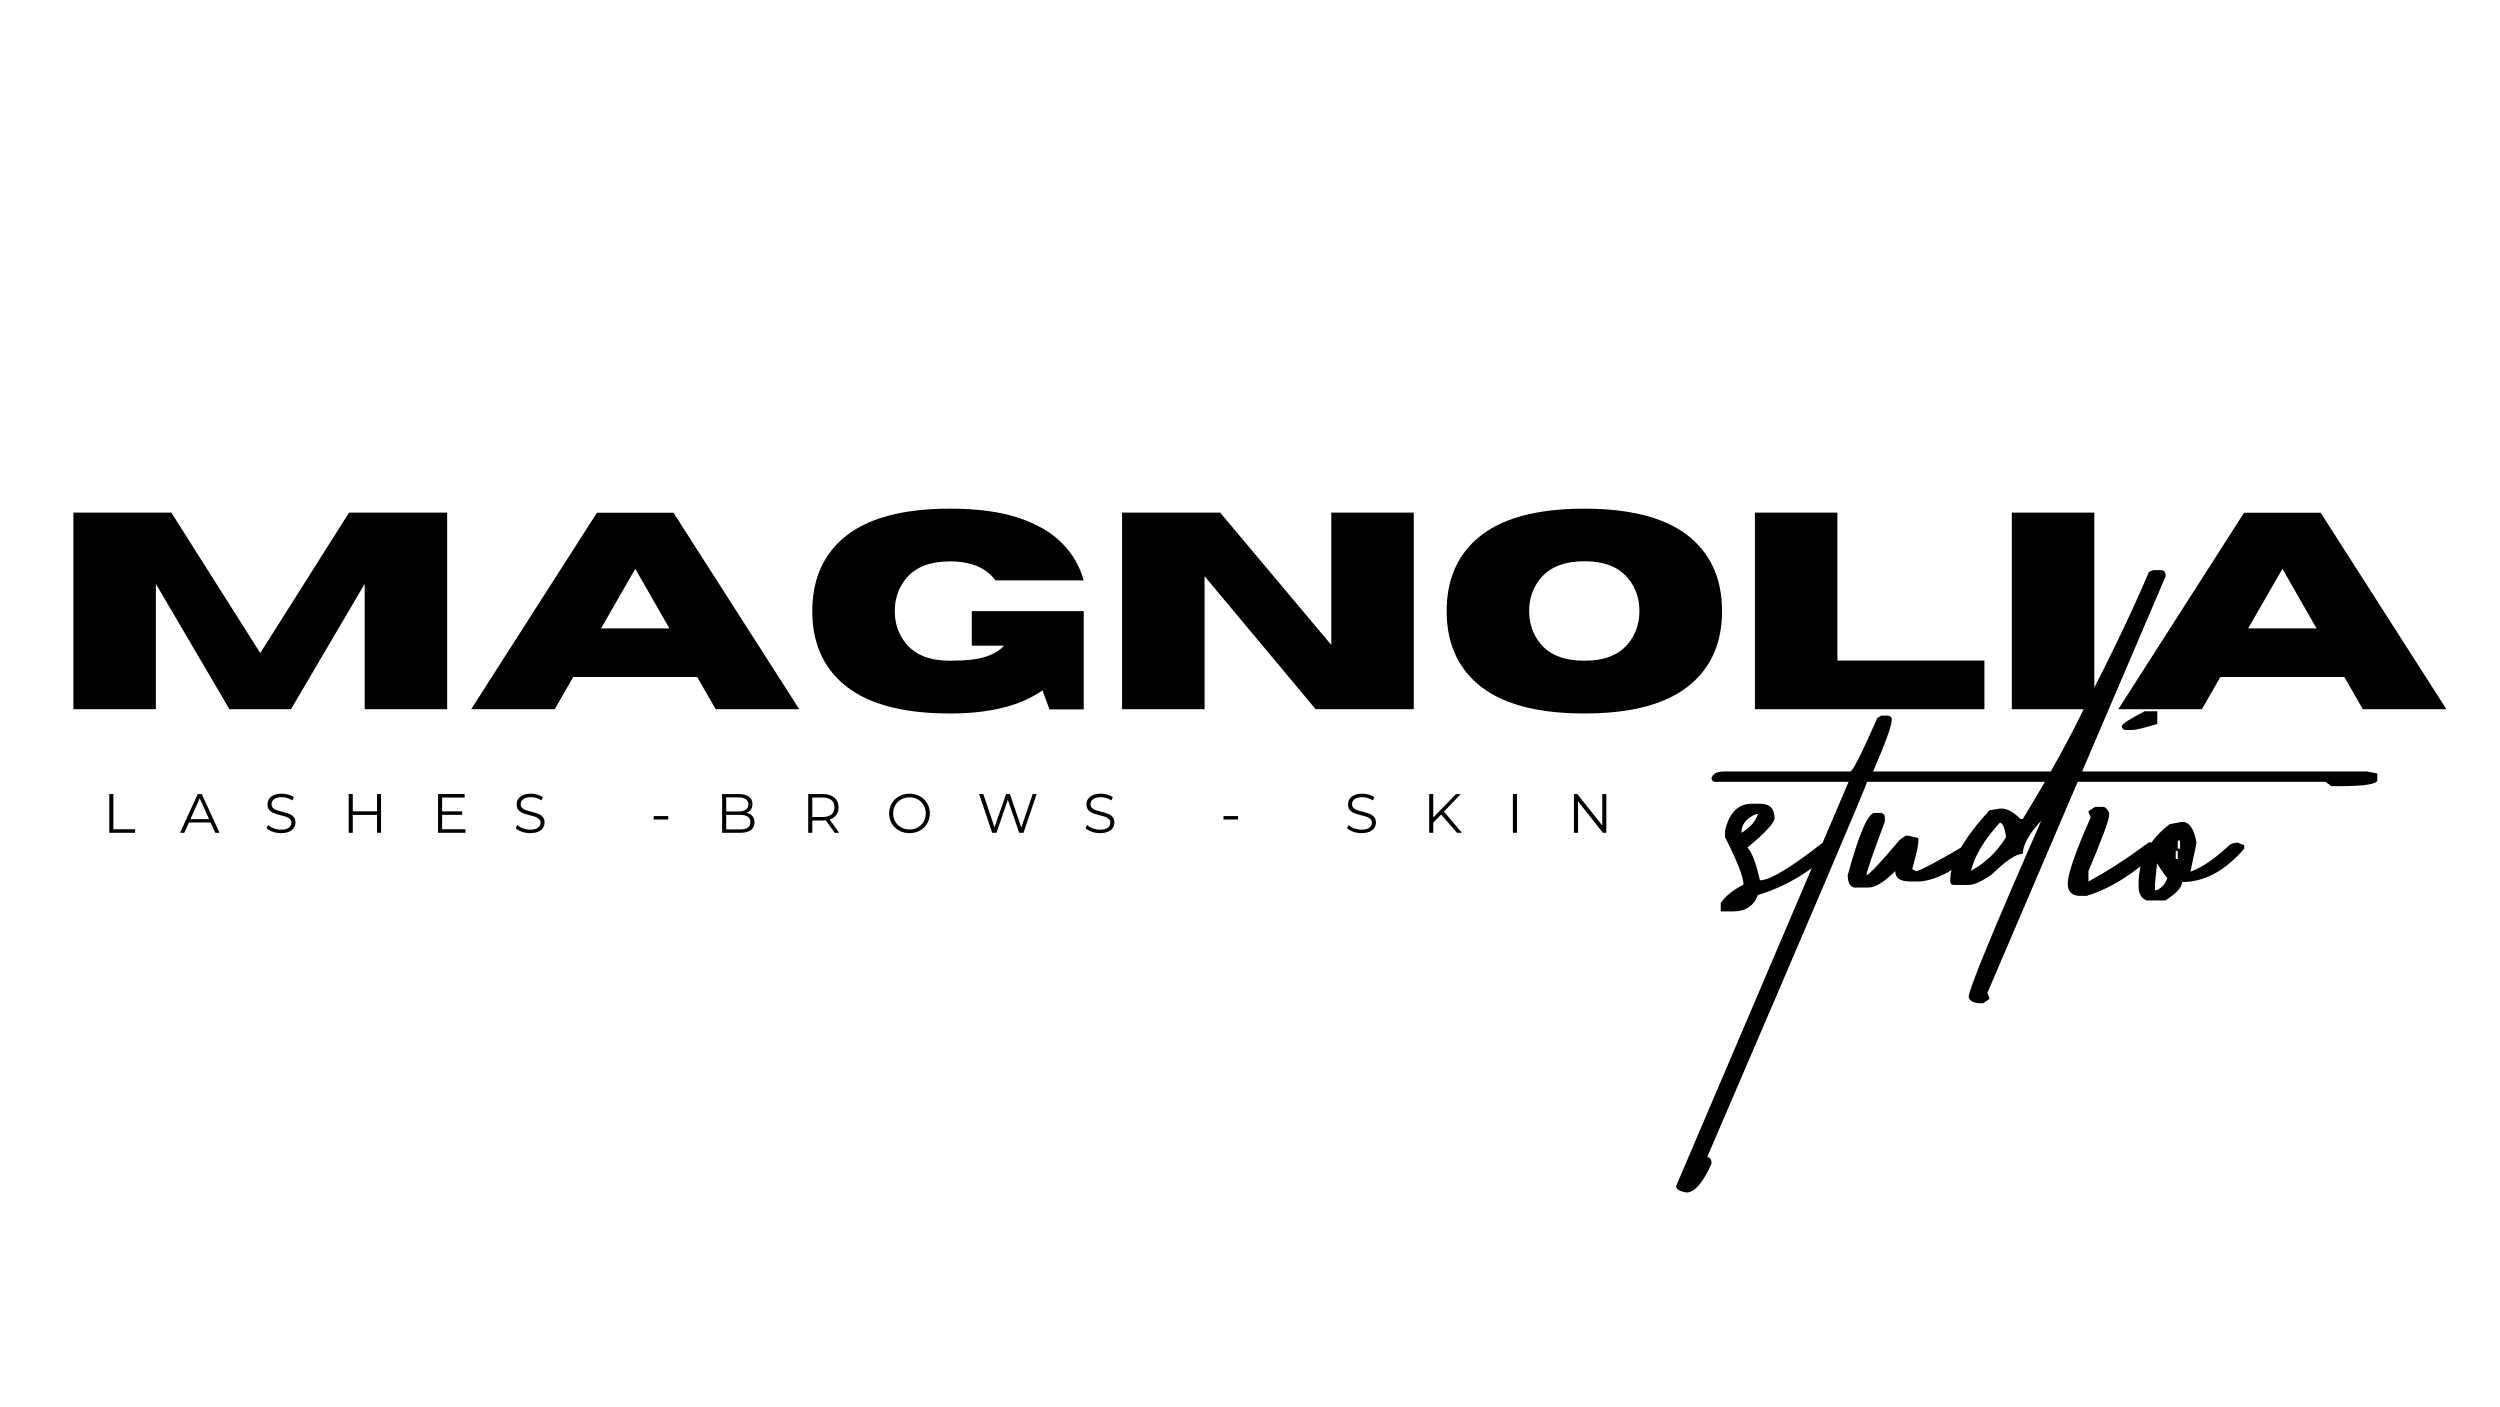
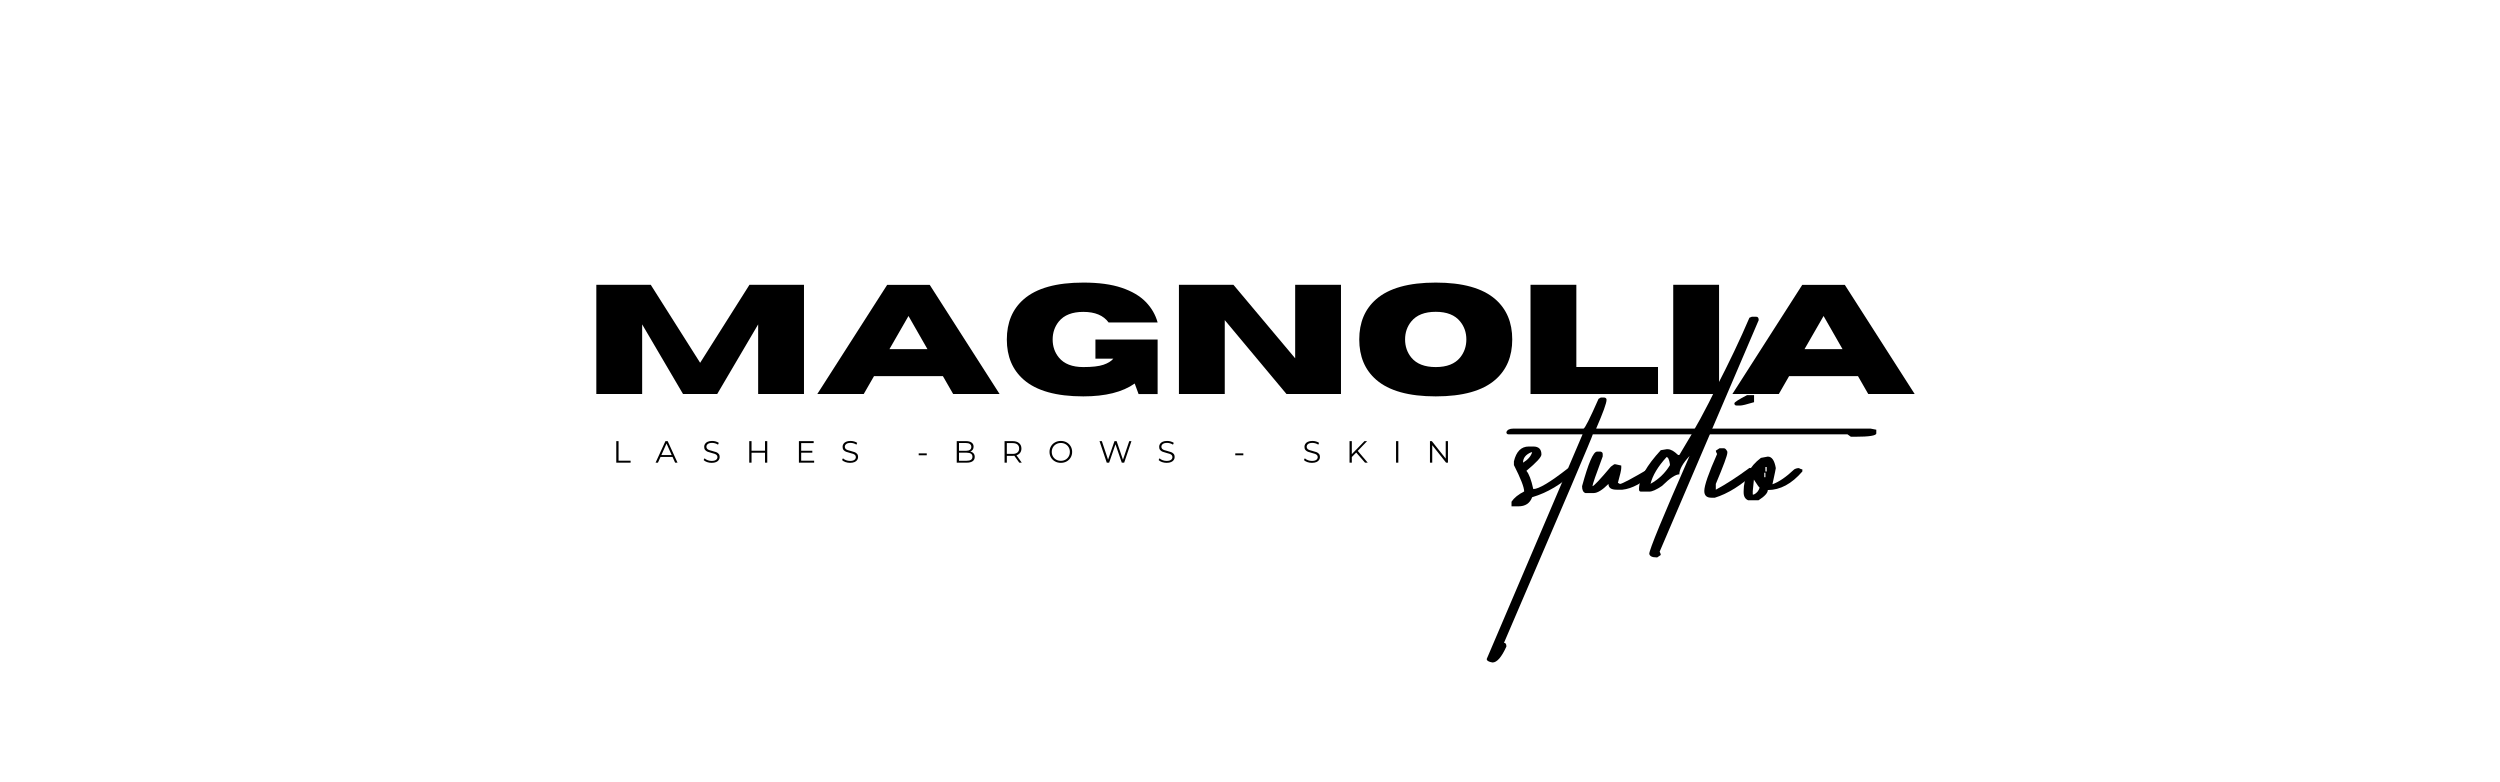
- <svg xmlns="http://www.w3.org/2000/svg" width="960" height="540" zoomAndPan="magnify" viewBox="0 0 1440 810" preserveAspectRatio="xMidYMid meet" version="1.0">
+ <svg xmlns="http://www.w3.org/2000/svg" width="960" height="300" zoomAndPan="magnify" viewBox="0 0 1440 810" preserveAspectRatio="xMidYMid meet" version="1.0">
  <defs>
    <g />
  </defs>
  <g fill="#000000" fill-opacity="1">
    <g transform="translate(29.64584, 408.5166)">
      <g>
        <path d="M 227.922 0 L 180.406 0 L 180.406 -72.203 L 137.953 0 L 102.516 0 L 60.141 -72.203 L 60.141 0 L 12.625 0 L 12.625 -113.25 L 69.047 -113.25 L 120.266 -32.359 L 171.406 -113.25 L 227.922 -113.25 Z M 227.922 0 " />
      </g>
    </g>
  </g>
  <g fill="#000000" fill-opacity="1">
    <g transform="translate(270.1893, 408.5166)">
      <g>
        <path d="M 190.188 0 L 142.047 0 L 131.406 -18.547 L 59.984 -18.547 L 49.328 0 L 1.188 0 L 73.625 -113.172 L 117.75 -113.172 Z M 115.375 -46.562 L 95.734 -80.891 L 76 -46.562 Z M 115.375 -46.562 " />
      </g>
    </g>
  </g>
  <g fill="#000000" fill-opacity="1">
    <g transform="translate(461.5666, 408.5166)">
      <g>
        <path d="M 85.625 2.453 C 57.633 2.453 37.035 -3.312 23.828 -14.844 C 12.148 -25.039 6.312 -38.926 6.312 -56.5 C 6.312 -74.125 12.148 -88.039 23.828 -98.25 C 37.035 -109.77 57.633 -115.531 85.625 -115.531 C 101.562 -115.531 114.816 -113.738 125.391 -110.156 C 135.973 -106.582 144.273 -101.707 150.297 -95.531 C 156.328 -89.352 160.445 -82.238 162.656 -74.188 L 111.828 -74.188 C 106.516 -81.5 97.781 -85.156 85.625 -85.156 C 74.156 -85.156 65.711 -81.863 60.297 -75.281 C 55.984 -69.969 53.828 -63.707 53.828 -56.5 C 53.828 -49.289 55.984 -43.055 60.297 -37.797 C 65.711 -31.223 74.156 -27.938 85.625 -27.938 C 94.883 -27.938 101.844 -28.738 106.5 -30.344 C 111.156 -31.945 114.562 -34.039 116.719 -36.625 L 98.172 -36.625 L 98.172 -56.5 L 162.656 -56.5 L 162.656 0.078 L 142.922 0.078 L 138.891 -10.891 C 126.316 -1.992 108.562 2.453 85.625 2.453 Z M 85.625 2.453 " />
      </g>
    </g>
  </g>
  <g fill="#000000" fill-opacity="1">
    <g transform="translate(633.6877, 408.5166)">
      <g>
        <path d="M 180.641 0 L 124.141 0 L 60.141 -76.625 L 60.141 0 L 12.625 0 L 12.625 -113.25 L 69.125 -113.25 L 133.141 -37.016 L 133.141 -113.25 L 180.641 -113.25 Z M 180.641 0 " />
      </g>
    </g>
  </g>
  <g fill="#000000" fill-opacity="1">
    <g transform="translate(826.9591, 408.5166)">
      <g>
        <path d="M 85.625 2.453 C 57.633 2.453 37.035 -3.312 23.828 -14.844 C 12.148 -25.039 6.312 -38.953 6.312 -56.578 C 6.312 -74.148 12.148 -88.039 23.828 -98.25 C 37.035 -109.77 57.633 -115.531 85.625 -115.531 C 113.613 -115.531 134.211 -109.77 147.422 -98.25 C 159.098 -88.039 164.938 -74.148 164.938 -56.578 C 164.938 -38.953 159.098 -25.039 147.422 -14.844 C 134.211 -3.312 113.613 2.453 85.625 2.453 Z M 85.625 -27.938 C 97.094 -27.938 105.508 -31.223 110.875 -37.797 C 115.195 -43.109 117.359 -49.367 117.359 -56.578 C 117.359 -63.785 115.195 -70.02 110.875 -75.281 C 105.508 -81.914 97.094 -85.234 85.625 -85.234 C 74.156 -85.234 65.711 -81.914 60.297 -75.281 C 55.984 -70.02 53.828 -63.785 53.828 -56.578 C 53.828 -49.367 55.984 -43.109 60.297 -37.797 C 65.711 -31.223 74.156 -27.938 85.625 -27.938 Z M 85.625 -27.938 " />
      </g>
    </g>
  </g>
  <g fill="#000000" fill-opacity="1">
    <g transform="translate(998.2121, 408.5166)">
      <g>
        <path d="M 144.812 0 L 12.625 0 L 12.625 -113.25 L 60.141 -113.25 L 60.141 -28.016 L 144.812 -28.016 Z M 144.812 0 " />
      </g>
    </g>
  </g>
  <g fill="#000000" fill-opacity="1">
    <g transform="translate(1146.184, 408.5166)">
      <g>
        <path d="M 60.141 0 L 12.625 0 L 12.625 -113.25 L 60.141 -113.25 Z M 60.141 0 " />
      </g>
    </g>
  </g>
  <g fill="#000000" fill-opacity="1">
    <g transform="translate(1218.947, 408.5166)">
      <g>
        <path d="M 190.188 0 L 142.047 0 L 131.406 -18.547 L 59.984 -18.547 L 49.328 0 L 1.188 0 L 73.625 -113.172 L 117.75 -113.172 Z M 115.375 -46.562 L 95.734 -80.891 L 76 -46.562 Z M 115.375 -46.562 " />
      </g>
    </g>
  </g>
  <g fill="#000000" fill-opacity="1">
    <g transform="translate(1000.093, 551.5209)">
      <g>
        <path d="M 8.953 -88.578 L 13.609 -88.578 C 19.242 -88.578 22.062 -85.812 22.062 -80.281 C 22.062 -77.625 16.863 -71.984 6.469 -63.359 C 9.125 -60.379 11.504 -54.078 13.609 -44.453 C 19.242 -44.453 31.188 -51.586 49.438 -65.859 L 54.25 -65.859 C 55.906 -65.742 56.734 -64.91 56.734 -63.359 L 56.734 -62.375 C 42.91 -49.438 28.145 -40.645 12.438 -36 C 10.113 -29.695 5.359 -26.547 -1.828 -26.547 L -8.953 -26.547 L -8.953 -31.344 C -6.297 -35.332 -1.926 -38.875 4.156 -41.969 C 4.156 -46.281 0.613 -55.406 -6.469 -69.344 L -6.469 -73.156 C -4.031 -83.438 1.109 -88.578 8.953 -88.578 Z M 2.984 -71.828 C 7.961 -74.805 11.113 -78.398 12.438 -82.609 L 11.453 -82.609 C 5.805 -80.285 2.984 -76.691 2.984 -71.828 Z M 2.984 -71.828 " />
      </g>
    </g>
  </g>
  <g fill="#000000" fill-opacity="1">
    <g transform="translate(1050.684, 551.5209)">
      <g>
        <path d="M 33.016 -139.344 L 36.672 -139.344 C 38.211 -139.113 38.984 -138.336 38.984 -137.016 C 38.984 -133.586 35.391 -123.633 28.203 -107.156 L 312.688 -107.156 L 318.656 -106 L 318.656 -102.188 C 318.656 -99.863 311.41 -98.703 296.922 -98.703 L 292.281 -98.703 L 288.797 -101.188 L 24.719 -101.188 C 24.719 -99.75 -5.969 -27.703 -67.344 114.953 C -65.676 114.953 -64.844 116.223 -64.844 118.766 C -69.82 129.828 -74.633 135.359 -79.281 135.359 C -83.258 134.691 -85.25 133.473 -85.25 131.703 L 14.109 -101.188 L -62.531 -101.188 C -64.07 -101.188 -64.844 -101.961 -64.844 -103.516 C -63.969 -105.941 -61.535 -107.156 -57.547 -107.156 L 15.109 -107.156 C 16.43 -107.156 21.625 -117.441 30.688 -138.016 Z M 33.016 -139.344 " />
      </g>
    </g>
  </g>
  <g fill="#000000" fill-opacity="1">
    <g transform="translate(1074.238, 551.5209)">
      <g>
        <path d="M 5.484 -83.266 L 9.297 -83.266 C 10.734 -82.93 11.453 -82.102 11.453 -80.781 L 11.453 -78.297 C 4.367 -59.379 0.828 -49.094 0.828 -47.438 C 2.16 -47.438 8.52 -54.18 19.906 -67.672 L 23.391 -70.172 L 24.719 -70.172 L 30.688 -68.844 L 30.688 -66.344 C 30.688 -64.352 29.523 -59.211 27.203 -50.922 L 29.359 -49.766 C 31.359 -49.766 41.754 -55.289 60.547 -66.344 C 63.648 -65.238 65.203 -64.082 65.203 -62.875 L 65.203 -61.703 C 52.816 -50.754 41.703 -44.785 31.859 -43.797 L 25.891 -43.797 C 20.242 -43.797 17.422 -45.785 17.422 -49.766 C 11.117 -43.461 5.977 -40.312 2 -40.312 L -6.469 -40.312 C -8.789 -41.082 -9.953 -43.457 -9.953 -47.438 C -3.422 -71.32 1.723 -83.266 5.484 -83.266 Z M 5.484 -83.266 " />
      </g>
    </g>
  </g>
  <g fill="#000000" fill-opacity="1">
    <g transform="translate(1133.455, 551.5209)">
      <g>
        <path d="M 106.828 -223.109 L 111.469 -223.109 C 113.133 -223.109 113.969 -221.945 113.969 -219.625 L 11.281 20.406 C 12.051 21.945 12.438 23.109 12.438 23.891 L 8.797 26.375 L 7.797 26.375 C 3.484 26.375 1.051 25.156 0.5 22.719 C 0.5 18.52 14.43 -15.316 42.297 -78.797 C 35.223 -71.16 31.688 -64.801 31.688 -59.719 C 27.812 -59.719 21.836 -55.734 13.766 -47.766 C 7.91 -43.785 3.488 -41.797 0.5 -41.797 L -7.953 -41.797 C -9.391 -41.797 -10.109 -42.516 -10.109 -43.953 L -10.109 -45.281 C -9.672 -55.676 -2.156 -68.836 12.438 -84.766 L 18.422 -85.766 L 19.75 -85.766 C 22.727 -85.766 26.266 -83.77 30.359 -79.781 L 31.688 -79.781 C 48.051 -106.656 60.711 -129.828 69.672 -149.297 C 83.273 -175.504 94.832 -199.773 104.344 -222.109 Z M 1.828 -49.922 C 10.234 -54.566 16.926 -60.984 21.906 -69.172 L 21.906 -70.328 C 21.125 -75.191 19.961 -77.625 18.422 -77.625 C 9.461 -67.789 3.93 -58.555 1.828 -49.922 Z M 1.828 -49.922 " />
      </g>
    </g>
  </g>
  <g fill="#000000" fill-opacity="1">
    <g transform="translate(1199.638, 551.5209)">
      <g>
        <path d="M 35.672 -141.828 L 42.969 -141.828 L 42.969 -134.531 C 35.332 -132.207 30.52 -131.047 28.531 -131.047 L 25.047 -131.047 C 23.391 -131.047 22.562 -131.816 22.562 -133.359 C 22.562 -134.473 26.93 -137.297 35.672 -141.828 Z M 7.141 -86.75 L 11.781 -86.75 C 13 -86.75 14.16 -85.586 15.266 -83.266 L 15.266 -82.109 C 15.266 -79.453 11.281 -68.672 3.312 -49.766 L 3.312 -43.797 C 13.82 -49.43 25.438 -56.945 38.156 -66.344 L 39.156 -66.344 C 40.695 -65.688 42.352 -65.359 44.125 -65.359 L 44.125 -61.703 C 29.863 -48.43 15.93 -39.695 2.328 -35.5 L -1.328 -35.5 C -6.191 -35.5 -8.625 -37.82 -8.625 -42.469 C -8.625 -48.102 -4.203 -60.875 4.641 -80.781 C 3.754 -82.438 3.312 -83.598 3.312 -84.266 Z M 7.141 -86.75 " />
      </g>
    </g>
  </g>
  <g fill="#000000" fill-opacity="1">
    <g transform="translate(1239.78, 551.5209)">
      <g>
        <path d="M 17.078 -78.125 C 21.285 -78.125 24.051 -74.145 25.375 -66.188 C 25.375 -65.633 24.211 -60.051 21.891 -49.438 C 28.523 -51.758 36.047 -56.898 44.453 -64.859 C 45.992 -65.742 47.598 -66.188 49.266 -66.188 C 50.922 -65.301 52.133 -64.859 52.906 -64.859 L 52.906 -62.703 C 41.852 -49.867 29.91 -43.453 17.078 -43.453 C 17.078 -40.473 13.867 -36.938 7.453 -32.844 L -3.328 -32.844 C -6.422 -34.164 -7.969 -36.875 -7.969 -40.969 L -7.969 -42.297 C -7.969 -56.234 -1.992 -67.734 9.953 -76.797 Z M 14.594 -67.344 L 14.594 -62.703 L 15.922 -62.703 L 15.922 -67.344 Z M 13.438 -61.375 L 13.438 -56.734 L 14.594 -56.734 L 14.594 -61.375 Z M 2.656 -54.25 L 1.484 -42.297 L 1.484 -38.812 L 2.656 -38.812 C 5.633 -40.25 7.625 -42.629 8.625 -45.953 C 8.176 -45.953 6.188 -48.719 2.656 -54.25 Z M 2.656 -54.25 " />
      </g>
    </g>
  </g>
  <g fill="#000000" fill-opacity="1">
    <g transform="translate(59.31178, 479.696)">
      <g>
        <path d="M 3.641 -22.328 L 6 -22.328 L 6 -2.047 L 18.5 -2.047 L 18.5 0 L 3.641 0 Z M 3.641 -22.328 " />
      </g>
    </g>
  </g>
  <g fill="#000000" fill-opacity="1">
    <g transform="translate(103.6345, 479.696)">
      <g>
        <path d="M 17.641 -5.969 L 5.203 -5.969 L 2.516 0 L 0.062 0 L 10.281 -22.328 L 12.609 -22.328 L 22.812 0 L 20.328 0 Z M 16.781 -7.875 L 11.422 -19.875 L 6.062 -7.875 Z M 16.781 -7.875 " />
      </g>
    </g>
  </g>
  <g fill="#000000" fill-opacity="1">
    <g transform="translate(152.0417, 479.696)">
      <g>
        <path d="M 9.797 0.188 C 8.141 0.188 6.551 -0.078 5.031 -0.609 C 3.508 -1.141 2.332 -1.844 1.5 -2.719 L 2.422 -4.531 C 3.234 -3.719 4.305 -3.062 5.641 -2.562 C 6.984 -2.062 8.367 -1.812 9.797 -1.812 C 11.797 -1.812 13.297 -2.176 14.297 -2.906 C 15.297 -3.645 15.797 -4.602 15.797 -5.781 C 15.797 -6.664 15.523 -7.375 14.984 -7.906 C 14.441 -8.438 13.773 -8.848 12.984 -9.141 C 12.203 -9.43 11.109 -9.742 9.703 -10.078 C 8.016 -10.504 6.672 -10.914 5.672 -11.312 C 4.68 -11.707 3.828 -12.305 3.109 -13.109 C 2.398 -13.922 2.047 -15.02 2.047 -16.406 C 2.047 -17.531 2.344 -18.551 2.938 -19.469 C 3.531 -20.395 4.441 -21.133 5.672 -21.688 C 6.91 -22.25 8.445 -22.531 10.281 -22.531 C 11.551 -22.531 12.797 -22.352 14.016 -22 C 15.242 -21.645 16.305 -21.16 17.203 -20.547 L 16.406 -18.672 C 15.469 -19.285 14.469 -19.742 13.406 -20.047 C 12.344 -20.359 11.301 -20.516 10.281 -20.516 C 8.32 -20.516 6.848 -20.133 5.859 -19.375 C 4.867 -18.625 4.375 -17.656 4.375 -16.469 C 4.375 -15.57 4.645 -14.852 5.188 -14.312 C 5.727 -13.77 6.406 -13.352 7.219 -13.062 C 8.039 -12.781 9.145 -12.469 10.531 -12.125 C 12.164 -11.719 13.488 -11.316 14.5 -10.922 C 15.508 -10.535 16.363 -9.941 17.062 -9.141 C 17.77 -8.336 18.125 -7.258 18.125 -5.906 C 18.125 -4.781 17.816 -3.754 17.203 -2.828 C 16.598 -1.898 15.672 -1.164 14.422 -0.625 C 13.172 -0.082 11.629 0.188 9.797 0.188 Z M 9.797 0.188 " />
      </g>
    </g>
  </g>
  <g fill="#000000" fill-opacity="1">
    <g transform="translate(197.1941, 479.696)">
      <g>
        <path d="M 22.297 -22.328 L 22.297 0 L 19.969 0 L 19.969 -10.312 L 6 -10.312 L 6 0 L 3.641 0 L 3.641 -22.328 L 6 -22.328 L 6 -12.375 L 19.969 -12.375 L 19.969 -22.328 Z M 22.297 -22.328 " />
      </g>
    </g>
  </g>
  <g fill="#000000" fill-opacity="1">
    <g transform="translate(248.6647, 479.696)">
      <g>
        <path d="M 19.438 -2.047 L 19.438 0 L 3.641 0 L 3.641 -22.328 L 18.953 -22.328 L 18.953 -20.297 L 6 -20.297 L 6 -12.344 L 17.547 -12.344 L 17.547 -10.344 L 6 -10.344 L 6 -2.047 Z M 19.438 -2.047 " />
      </g>
    </g>
  </g>
  <g fill="#000000" fill-opacity="1">
    <g transform="translate(295.5402, 479.696)">
      <g>
        <path d="M 9.797 0.188 C 8.141 0.188 6.551 -0.078 5.031 -0.609 C 3.508 -1.141 2.332 -1.844 1.5 -2.719 L 2.422 -4.531 C 3.234 -3.719 4.305 -3.062 5.641 -2.562 C 6.984 -2.062 8.367 -1.812 9.797 -1.812 C 11.797 -1.812 13.297 -2.176 14.297 -2.906 C 15.297 -3.645 15.797 -4.602 15.797 -5.781 C 15.797 -6.664 15.523 -7.375 14.984 -7.906 C 14.441 -8.438 13.773 -8.848 12.984 -9.141 C 12.203 -9.43 11.109 -9.742 9.703 -10.078 C 8.016 -10.504 6.672 -10.914 5.672 -11.312 C 4.68 -11.707 3.828 -12.305 3.109 -13.109 C 2.398 -13.922 2.047 -15.02 2.047 -16.406 C 2.047 -17.531 2.344 -18.551 2.938 -19.469 C 3.531 -20.395 4.441 -21.133 5.672 -21.688 C 6.91 -22.25 8.445 -22.531 10.281 -22.531 C 11.551 -22.531 12.797 -22.352 14.016 -22 C 15.242 -21.645 16.305 -21.16 17.203 -20.547 L 16.406 -18.672 C 15.469 -19.285 14.469 -19.742 13.406 -20.047 C 12.344 -20.359 11.301 -20.516 10.281 -20.516 C 8.32 -20.516 6.848 -20.133 5.859 -19.375 C 4.867 -18.625 4.375 -17.656 4.375 -16.469 C 4.375 -15.57 4.645 -14.852 5.188 -14.312 C 5.727 -13.77 6.406 -13.352 7.219 -13.062 C 8.039 -12.781 9.145 -12.469 10.531 -12.125 C 12.164 -11.719 13.488 -11.316 14.5 -10.922 C 15.508 -10.535 16.363 -9.941 17.062 -9.141 C 17.77 -8.336 18.125 -7.258 18.125 -5.906 C 18.125 -4.781 17.816 -3.754 17.203 -2.828 C 16.598 -1.898 15.672 -1.164 14.422 -0.625 C 13.172 -0.082 11.629 0.188 9.797 0.188 Z M 9.797 0.188 " />
      </g>
    </g>
  </g>
  <g fill="#000000" fill-opacity="1">
    <g transform="translate(340.6926, 479.696)">
      <g />
    </g>
  </g>
  <g fill="#000000" fill-opacity="1">
    <g transform="translate(374.5808, 479.696)">
      <g>
        <path d="M 1.922 -9.641 L 10.281 -9.641 L 10.281 -7.656 L 1.922 -7.656 Z M 1.922 -9.641 " />
      </g>
    </g>
  </g>
  <g fill="#000000" fill-opacity="1">
    <g transform="translate(412.2981, 479.696)">
      <g>
        <path d="M 17.703 -11.516 C 19.172 -11.203 20.301 -10.57 21.094 -9.625 C 21.895 -8.676 22.297 -7.457 22.297 -5.969 C 22.297 -4.051 21.586 -2.578 20.172 -1.547 C 18.766 -0.516 16.676 0 13.906 0 L 3.641 0 L 3.641 -22.328 L 13.266 -22.328 C 15.754 -22.328 17.688 -21.828 19.062 -20.828 C 20.438 -19.828 21.125 -18.414 21.125 -16.594 C 21.125 -15.352 20.816 -14.301 20.203 -13.438 C 19.598 -12.582 18.766 -11.941 17.703 -11.516 Z M 6 -20.391 L 6 -12.281 L 13.109 -12.281 C 14.922 -12.281 16.316 -12.625 17.297 -13.312 C 18.273 -14.008 18.766 -15.02 18.766 -16.344 C 18.766 -17.656 18.273 -18.656 17.297 -19.344 C 16.316 -20.039 14.922 -20.391 13.109 -20.391 Z M 13.875 -1.953 C 15.875 -1.953 17.383 -2.289 18.406 -2.969 C 19.426 -3.645 19.938 -4.707 19.938 -6.156 C 19.938 -8.945 17.914 -10.344 13.875 -10.344 L 6 -10.344 L 6 -1.953 Z M 13.875 -1.953 " />
      </g>
    </g>
  </g>
  <g fill="#000000" fill-opacity="1">
    <g transform="translate(461.886, 479.696)">
      <g>
        <path d="M 18.891 0 L 13.781 -7.172 C 13.207 -7.109 12.613 -7.078 12 -7.078 L 6 -7.078 L 6 0 L 3.641 0 L 3.641 -22.328 L 12 -22.328 C 14.844 -22.328 17.07 -21.645 18.688 -20.281 C 20.312 -18.926 21.125 -17.055 21.125 -14.672 C 21.125 -12.93 20.68 -11.457 19.797 -10.25 C 18.91 -9.051 17.648 -8.188 16.016 -7.656 L 21.469 0 Z M 11.938 -9.094 C 14.145 -9.094 15.832 -9.582 17 -10.562 C 18.176 -11.539 18.766 -12.91 18.766 -14.672 C 18.766 -16.484 18.176 -17.875 17 -18.844 C 15.832 -19.812 14.145 -20.297 11.938 -20.297 L 6 -20.297 L 6 -9.094 Z M 11.938 -9.094 " />
      </g>
    </g>
  </g>
  <g fill="#000000" fill-opacity="1">
    <g transform="translate(510.4847, 479.696)">
      <g>
        <path d="M 13.406 0.188 C 11.188 0.188 9.176 -0.305 7.375 -1.297 C 5.582 -2.285 4.18 -3.641 3.172 -5.359 C 2.16 -7.078 1.656 -9.016 1.656 -11.172 C 1.656 -13.316 2.16 -15.25 3.172 -16.969 C 4.18 -18.695 5.582 -20.055 7.375 -21.047 C 9.176 -22.035 11.188 -22.531 13.406 -22.531 C 15.613 -22.531 17.602 -22.039 19.375 -21.062 C 21.156 -20.082 22.555 -18.723 23.578 -16.984 C 24.598 -15.254 25.109 -13.316 25.109 -11.172 C 25.109 -9.016 24.598 -7.07 23.578 -5.344 C 22.555 -3.613 21.156 -2.258 19.375 -1.281 C 17.602 -0.301 15.613 0.188 13.406 0.188 Z M 13.406 -1.922 C 15.164 -1.922 16.758 -2.316 18.188 -3.109 C 19.613 -3.91 20.727 -5.016 21.531 -6.422 C 22.344 -7.836 22.75 -9.422 22.75 -11.172 C 22.75 -12.91 22.344 -14.488 21.531 -15.906 C 20.727 -17.32 19.613 -18.426 18.188 -19.219 C 16.758 -20.02 15.164 -20.422 13.406 -20.422 C 11.633 -20.422 10.031 -20.02 8.594 -19.219 C 7.156 -18.426 6.023 -17.32 5.203 -15.906 C 4.391 -14.488 3.984 -12.91 3.984 -11.172 C 3.984 -9.422 4.391 -7.836 5.203 -6.422 C 6.023 -5.016 7.156 -3.91 8.594 -3.109 C 10.031 -2.316 11.633 -1.922 13.406 -1.922 Z M 13.406 -1.922 " />
      </g>
    </g>
  </g>
  <g fill="#000000" fill-opacity="1">
    <g transform="translate(562.7849, 479.696)">
      <g>
        <path d="M 34.297 -22.328 L 26.766 0 L 24.281 0 L 17.734 -19.047 L 11.172 0 L 8.703 0 L 1.188 -22.328 L 3.609 -22.328 L 10.047 -3.125 L 16.719 -22.328 L 18.922 -22.328 L 25.5 -3.031 L 32.031 -22.328 Z M 34.297 -22.328 " />
      </g>
    </g>
  </g>
  <g fill="#000000" fill-opacity="1">
    <g transform="translate(623.7646, 479.696)">
      <g>
        <path d="M 9.797 0.188 C 8.141 0.188 6.551 -0.078 5.031 -0.609 C 3.508 -1.141 2.332 -1.844 1.5 -2.719 L 2.422 -4.531 C 3.234 -3.719 4.305 -3.062 5.641 -2.562 C 6.984 -2.062 8.367 -1.812 9.797 -1.812 C 11.797 -1.812 13.297 -2.176 14.297 -2.906 C 15.297 -3.645 15.797 -4.602 15.797 -5.781 C 15.797 -6.664 15.523 -7.375 14.984 -7.906 C 14.441 -8.438 13.773 -8.848 12.984 -9.141 C 12.203 -9.43 11.109 -9.742 9.703 -10.078 C 8.016 -10.504 6.672 -10.914 5.672 -11.312 C 4.68 -11.707 3.828 -12.305 3.109 -13.109 C 2.398 -13.922 2.047 -15.02 2.047 -16.406 C 2.047 -17.531 2.344 -18.551 2.938 -19.469 C 3.531 -20.395 4.441 -21.133 5.672 -21.688 C 6.91 -22.25 8.445 -22.531 10.281 -22.531 C 11.551 -22.531 12.797 -22.352 14.016 -22 C 15.242 -21.645 16.305 -21.16 17.203 -20.547 L 16.406 -18.672 C 15.469 -19.285 14.469 -19.742 13.406 -20.047 C 12.344 -20.359 11.301 -20.516 10.281 -20.516 C 8.32 -20.516 6.848 -20.133 5.859 -19.375 C 4.867 -18.625 4.375 -17.656 4.375 -16.469 C 4.375 -15.57 4.645 -14.852 5.188 -14.312 C 5.727 -13.77 6.406 -13.352 7.219 -13.062 C 8.039 -12.781 9.145 -12.469 10.531 -12.125 C 12.164 -11.719 13.488 -11.316 14.5 -10.922 C 15.508 -10.535 16.363 -9.941 17.062 -9.141 C 17.77 -8.336 18.125 -7.258 18.125 -5.906 C 18.125 -4.781 17.816 -3.754 17.203 -2.828 C 16.598 -1.898 15.672 -1.164 14.422 -0.625 C 13.172 -0.082 11.629 0.188 9.797 0.188 Z M 9.797 0.188 " />
      </g>
    </g>
  </g>
  <g fill="#000000" fill-opacity="1">
    <g transform="translate(668.917, 479.696)">
      <g />
    </g>
  </g>
  <g fill="#000000" fill-opacity="1">
    <g transform="translate(702.8052, 479.696)">
      <g>
        <path d="M 1.922 -9.641 L 10.281 -9.641 L 10.281 -7.656 L 1.922 -7.656 Z M 1.922 -9.641 " />
      </g>
    </g>
  </g>
  <g fill="#000000" fill-opacity="1">
    <g transform="translate(740.5226, 479.696)">
      <g />
    </g>
  </g>
  <g fill="#000000" fill-opacity="1">
    <g transform="translate(774.4108, 479.696)">
      <g>
        <path d="M 9.797 0.188 C 8.141 0.188 6.551 -0.078 5.031 -0.609 C 3.508 -1.141 2.332 -1.844 1.5 -2.719 L 2.422 -4.531 C 3.234 -3.719 4.305 -3.062 5.641 -2.562 C 6.984 -2.062 8.367 -1.812 9.797 -1.812 C 11.797 -1.812 13.297 -2.176 14.297 -2.906 C 15.297 -3.645 15.797 -4.602 15.797 -5.781 C 15.797 -6.664 15.523 -7.375 14.984 -7.906 C 14.441 -8.438 13.773 -8.848 12.984 -9.141 C 12.203 -9.43 11.109 -9.742 9.703 -10.078 C 8.016 -10.504 6.672 -10.914 5.672 -11.312 C 4.68 -11.707 3.828 -12.305 3.109 -13.109 C 2.398 -13.922 2.047 -15.02 2.047 -16.406 C 2.047 -17.531 2.344 -18.551 2.938 -19.469 C 3.531 -20.395 4.441 -21.133 5.672 -21.688 C 6.91 -22.25 8.445 -22.531 10.281 -22.531 C 11.551 -22.531 12.797 -22.352 14.016 -22 C 15.242 -21.645 16.305 -21.16 17.203 -20.547 L 16.406 -18.672 C 15.469 -19.285 14.469 -19.742 13.406 -20.047 C 12.344 -20.359 11.301 -20.516 10.281 -20.516 C 8.32 -20.516 6.848 -20.133 5.859 -19.375 C 4.867 -18.625 4.375 -17.656 4.375 -16.469 C 4.375 -15.57 4.645 -14.852 5.188 -14.312 C 5.727 -13.77 6.406 -13.352 7.219 -13.062 C 8.039 -12.781 9.145 -12.469 10.531 -12.125 C 12.164 -11.719 13.488 -11.316 14.5 -10.922 C 15.508 -10.535 16.363 -9.941 17.062 -9.141 C 17.77 -8.336 18.125 -7.258 18.125 -5.906 C 18.125 -4.781 17.816 -3.754 17.203 -2.828 C 16.598 -1.898 15.672 -1.164 14.422 -0.625 C 13.172 -0.082 11.629 0.188 9.797 0.188 Z M 9.797 0.188 " />
      </g>
    </g>
  </g>
  <g fill="#000000" fill-opacity="1">
    <g transform="translate(819.5631, 479.696)">
      <g>
        <path d="M 10.562 -10.5 L 6 -5.875 L 6 0 L 3.641 0 L 3.641 -22.328 L 6 -22.328 L 6 -8.844 L 19.109 -22.328 L 21.828 -22.328 L 12.156 -12.219 L 22.5 0 L 19.688 0 Z M 10.562 -10.5 " />
      </g>
    </g>
  </g>
  <g fill="#000000" fill-opacity="1">
    <g transform="translate(867.7789, 479.696)">
      <g>
        <path d="M 3.641 -22.328 L 6 -22.328 L 6 0 L 3.641 0 Z M 3.641 -22.328 " />
      </g>
    </g>
  </g>
  <g fill="#000000" fill-opacity="1">
    <g transform="translate(902.9434, 479.696)">
      <g>
        <path d="M 22.297 -22.328 L 22.297 0 L 20.359 0 L 6 -18.125 L 6 0 L 3.641 0 L 3.641 -22.328 L 5.578 -22.328 L 19.969 -4.219 L 19.969 -22.328 Z M 22.297 -22.328 " />
      </g>
    </g>
  </g>
</svg>
